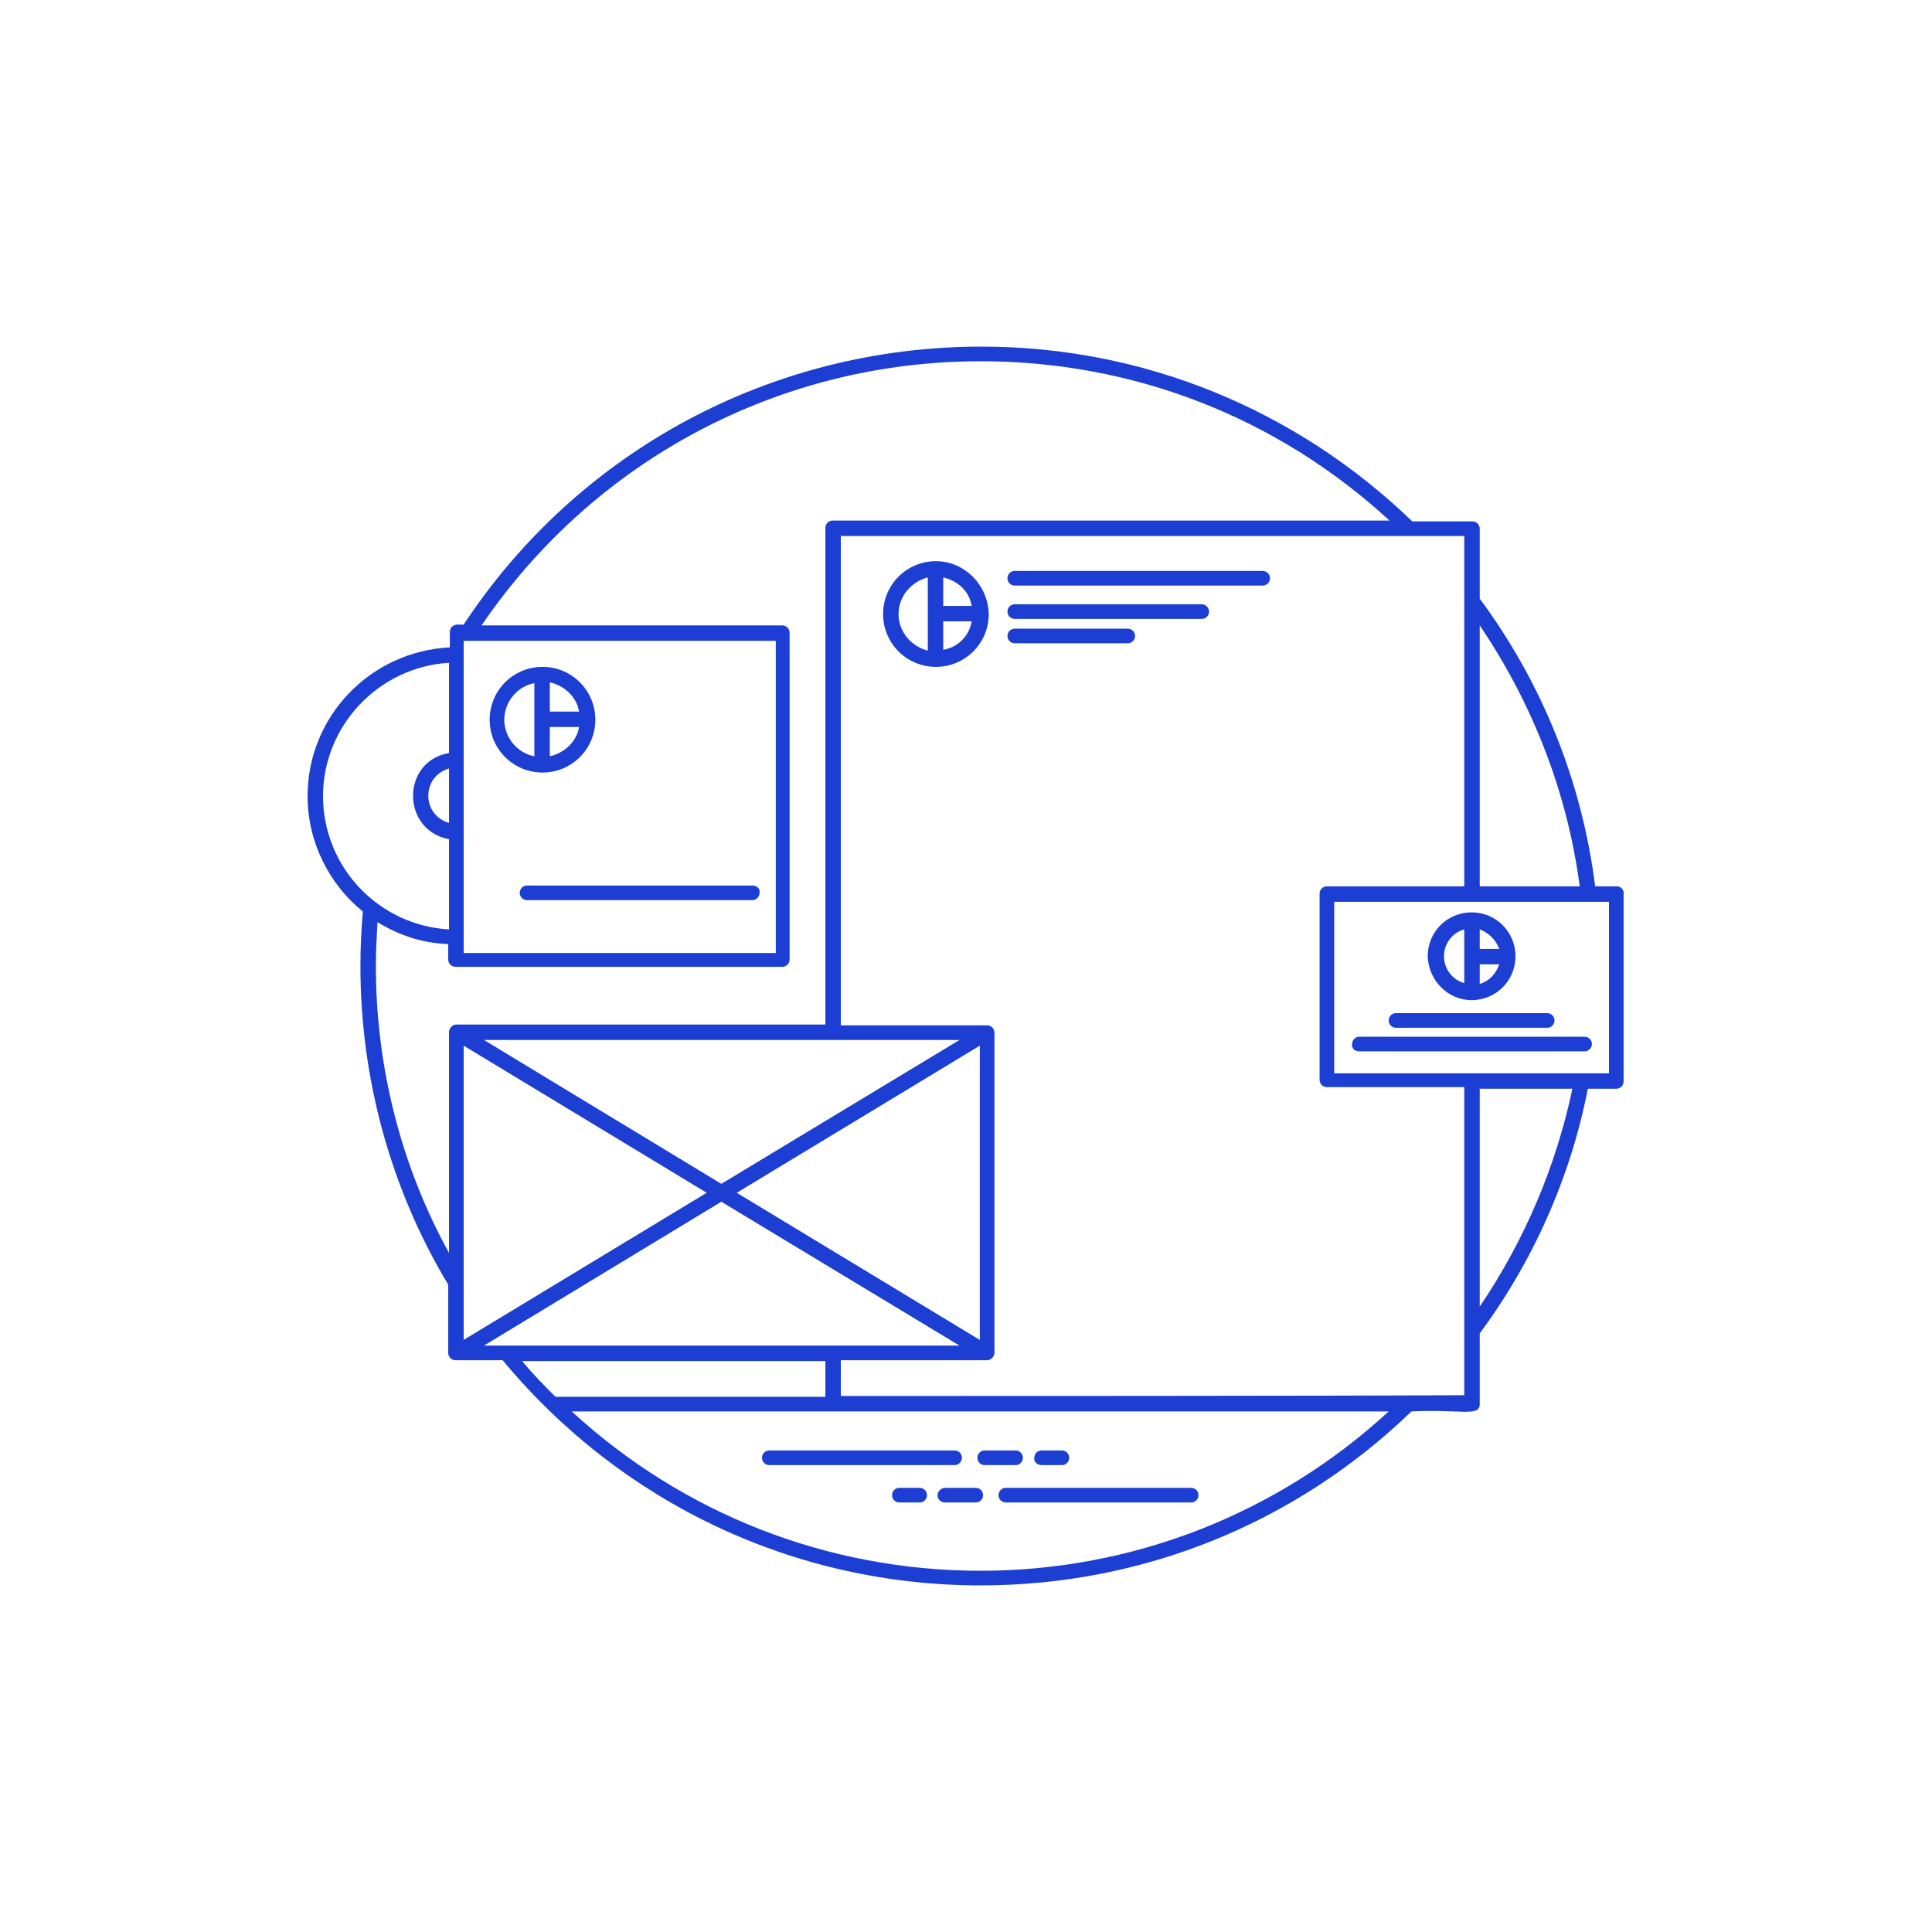
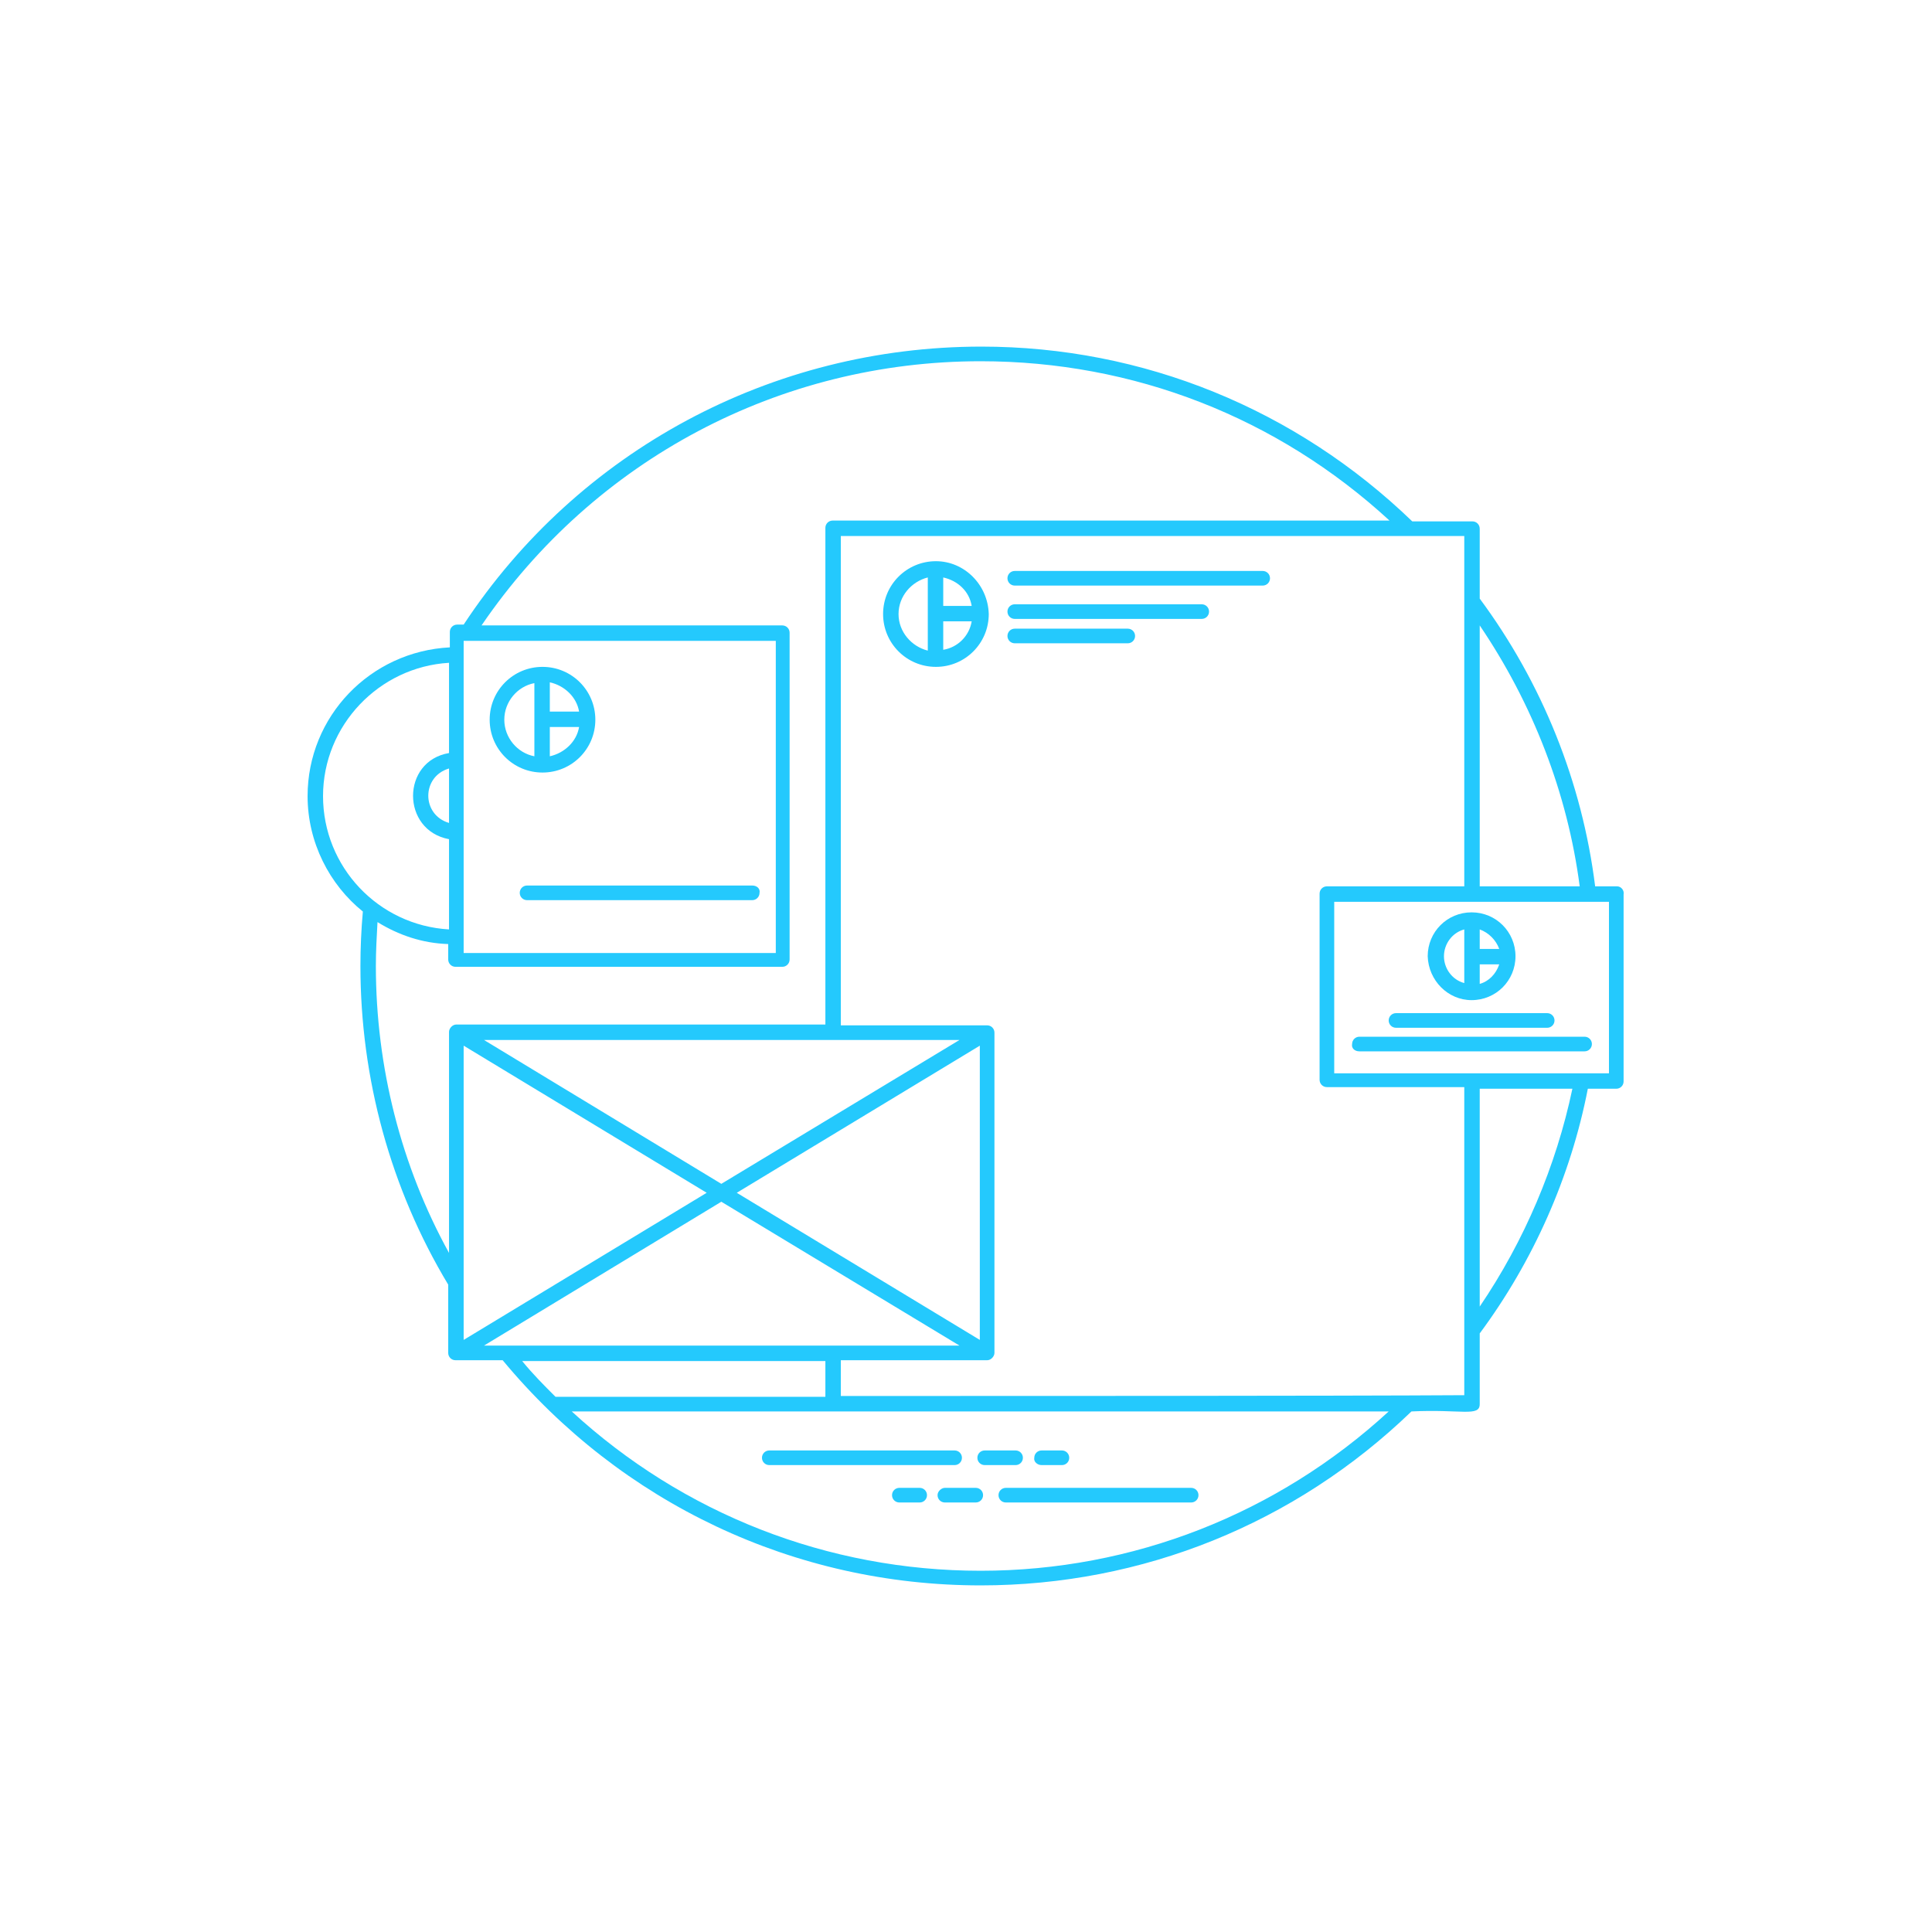
<svg xmlns="http://www.w3.org/2000/svg" width="100" height="100">
-   <svg fill="#1c3ed3" transform="matrix(.69 0 0 .69 15.5 15.5)" viewBox="0 0 164 164">
+   <svg fill="#24c9fd" transform="matrix(.69 0 0 .69 15.5 15.5)" viewBox="0 0 164 164">
    <path d="M36.4 51.7c0-3.6-2.9-6.5-6.5-6.5s-6.5 2.9-6.5 6.5 2.9 6.5 6.5 6.5 6.5-2.9 6.5-6.5zm-5.6 4.5v-3.6h3.6c-.3 1.8-1.8 3.2-3.6 3.6zm3.6-5.5h-3.6v-3.6c1.8.4 3.3 1.8 3.6 3.6zm-9.2 1c0-2.2 1.6-4.1 3.7-4.5v9c-2.1-.4-3.7-2.3-3.7-4.5zM56.9 142.5c0 .5.4.9.9.9h22.8c.5 0 .9-.4.9-.9s-.4-.9-.9-.9H57.8c-.5 0-.9.4-.9.9zM84.3 143.4h3.8c.5 0 .9-.4.9-.9s-.4-.9-.9-.9h-3.8c-.5 0-.9.4-.9.9s.4.9.9.9zM91.3 143.4h2.5c.5 0 .9-.4.9-.9s-.4-.9-.9-.9h-2.5c-.5 0-.9.4-.9.9-.1.5.4.9.9.9zM86 147.1c0 .5.4.9.9.9h22.8c.5 0 .9-.4.9-.9s-.4-.9-.9-.9H86.9c-.5 0-.9.4-.9.9zM78.5 147.1c0 .5.4.9.9.9h3.8c.5 0 .9-.4.9-.9s-.4-.9-.9-.9h-3.8c-.4 0-.9.4-.9.9zM76.3 146.2h-2.5c-.5 0-.9.4-.9.9s.4.9.9.9h2.5c.5 0 .9-.4.9-.9s-.4-.9-.9-.9zM78.3 32.2c-3.6 0-6.5 2.9-6.5 6.5s2.9 6.5 6.5 6.5 6.5-2.9 6.5-6.5c-.1-3.6-3-6.5-6.5-6.5zm4.4 5.5h-3.5v-3.5c1.8.4 3.2 1.7 3.5 3.5zm-9 1c0-2.2 1.6-4 3.6-4.5v9c-2-.5-3.6-2.3-3.6-4.5zm5.5 4.4v-3.5h3.5c-.3 1.8-1.7 3.2-3.5 3.5z" />
    <path d="M162.1 72.2h-2.7c-1.6-12.8-6.5-25-14.2-35.4v-8.6c0-.5-.4-.9-.9-.9h-7.4c-14.3-13.8-33.1-21.5-53-21.5-25.8 0-49.6 12.8-63.7 34.2h-.8c-.5 0-.9.4-.9.9v1.9C8.7 43.3 1 51.3 1 61.1 1 66.8 3.7 72 7.8 75.3c-.2 2.2-.3 4.5-.3 6.7 0 13.8 3.7 27.4 10.8 39.2v8.4c0 .5.4.9.9.9H25c14.6 17.6 35.9 27.7 58.8 27.7 19.9 0 38.7-7.6 53-21.4 6.1-.3 8.4.7 8.4-.9v-8.7c6.6-8.9 11.2-19.3 13.3-30.1h3.5c.5 0 .9-.4.9-.9v-23c.1-.5-.3-1-.8-1zm-4.6 0h-12.3V40.1c6.5 9.6 10.8 20.6 12.3 32.1zM18.4 64.4c-3.4-1-3.4-5.7 0-6.7v6.7zm1.8 14.1V56.7 42h38.4v38.4H20.2v-1.9zM2.9 61.1c0-8.7 6.9-15.9 15.5-16.4v11.1c-5.9 1-5.9 9.5 0 10.6v11.1C9.7 77 2.9 69.8 2.9 61.1zM9.4 82c0-1.8.1-3.6.2-5.4 2.6 1.6 5.5 2.6 8.7 2.7v1.9c0 .5.4.9.9.9h40.2c.5 0 .9-.4.9-.9V41c0-.5-.4-.9-.9-.9h-37C36.3 19.7 59.1 7.6 83.8 7.6c18.8 0 36.5 6.9 50.3 19.6H65.6c-.5 0-.9.4-.9.9v61.1H19.3c-.5 0-.9.5-.9.9v27.2c-5.9-10.7-9-22.9-9-35.3zm74.3 46l-29.9-18.1 29.9-18.1V128zM20.2 91.8l29.9 18.1L20.2 128V91.8zm31.7 17L22.7 91.1h58.5l-29.3 17.7zm0 2.2l29.3 17.7H22.7L51.9 111zm12.8 19.6v4.4H31.5c-1.4-1.4-2.8-2.8-4.1-4.4h37.3zm19.1 25.8c-18.8 0-36.6-7-50.3-19.6H134c-13.7 12.6-31.5 19.6-50.2 19.6zm-17.2-21.5v-4.4h18c.5 0 .9-.5.9-.9V90.2c0-.5-.4-.9-.9-.9h-18V29.1h76.7v43.1h-16.9c-.5 0-.9.4-.9.9V96c0 .5.4.9.9.9h16.9v37.9c-14.5.1-63 .1-76.7.1zm78.6-11V97.1h11.4c-2 9.5-5.9 18.7-11.4 26.8zm15.9-28.7h-33.8V74.1h33.8v21.1z" />
    <path d="M144.2 86.2c3 0 5.4-2.4 5.4-5.4 0-3-2.4-5.4-5.4-5.4s-5.4 2.4-5.4 5.4c.1 3 2.5 5.4 5.4 5.4zm1-2v-2.4h2.4c-.4 1.2-1.3 2.1-2.4 2.4zm2.4-4.3h-2.4v-2.4c1.1.4 2 1.3 2.4 2.4zm-4.3-2.4v6.6c-1.5-.4-2.5-1.8-2.5-3.3 0-1.5 1-2.9 2.5-3.3zM134.9 89.6h18.6c.5 0 .9-.4.9-.9s-.4-.9-.9-.9h-18.6c-.5 0-.9.4-.9.9s.4.9.9.9zM130.4 92.5h27.7c.5 0 .9-.4.9-.9s-.4-.9-.9-.9h-27.7c-.5 0-.9.4-.9.9-.1.5.3.9.9.9zM118.5 33.4H88c-.5 0-.9.4-.9.9s.4.9.9.9h30.5c.5 0 .9-.4.9-.9s-.4-.9-.9-.9zM111 37.5H88c-.5 0-.9.4-.9.9s.4.9.9.9h23c.5 0 .9-.4.9-.9s-.4-.9-.9-.9zM101.9 40.5H88c-.5 0-.9.4-.9.9s.4.9.9.9h13.9c.5 0 .9-.4.9-.9s-.4-.9-.9-.9zM55.7 72.1H28c-.5 0-.9.4-.9.9s.4.9.9.9h27.7c.5 0 .9-.4.9-.9.1-.5-.3-.9-.9-.9z" />
  </svg>
</svg>
